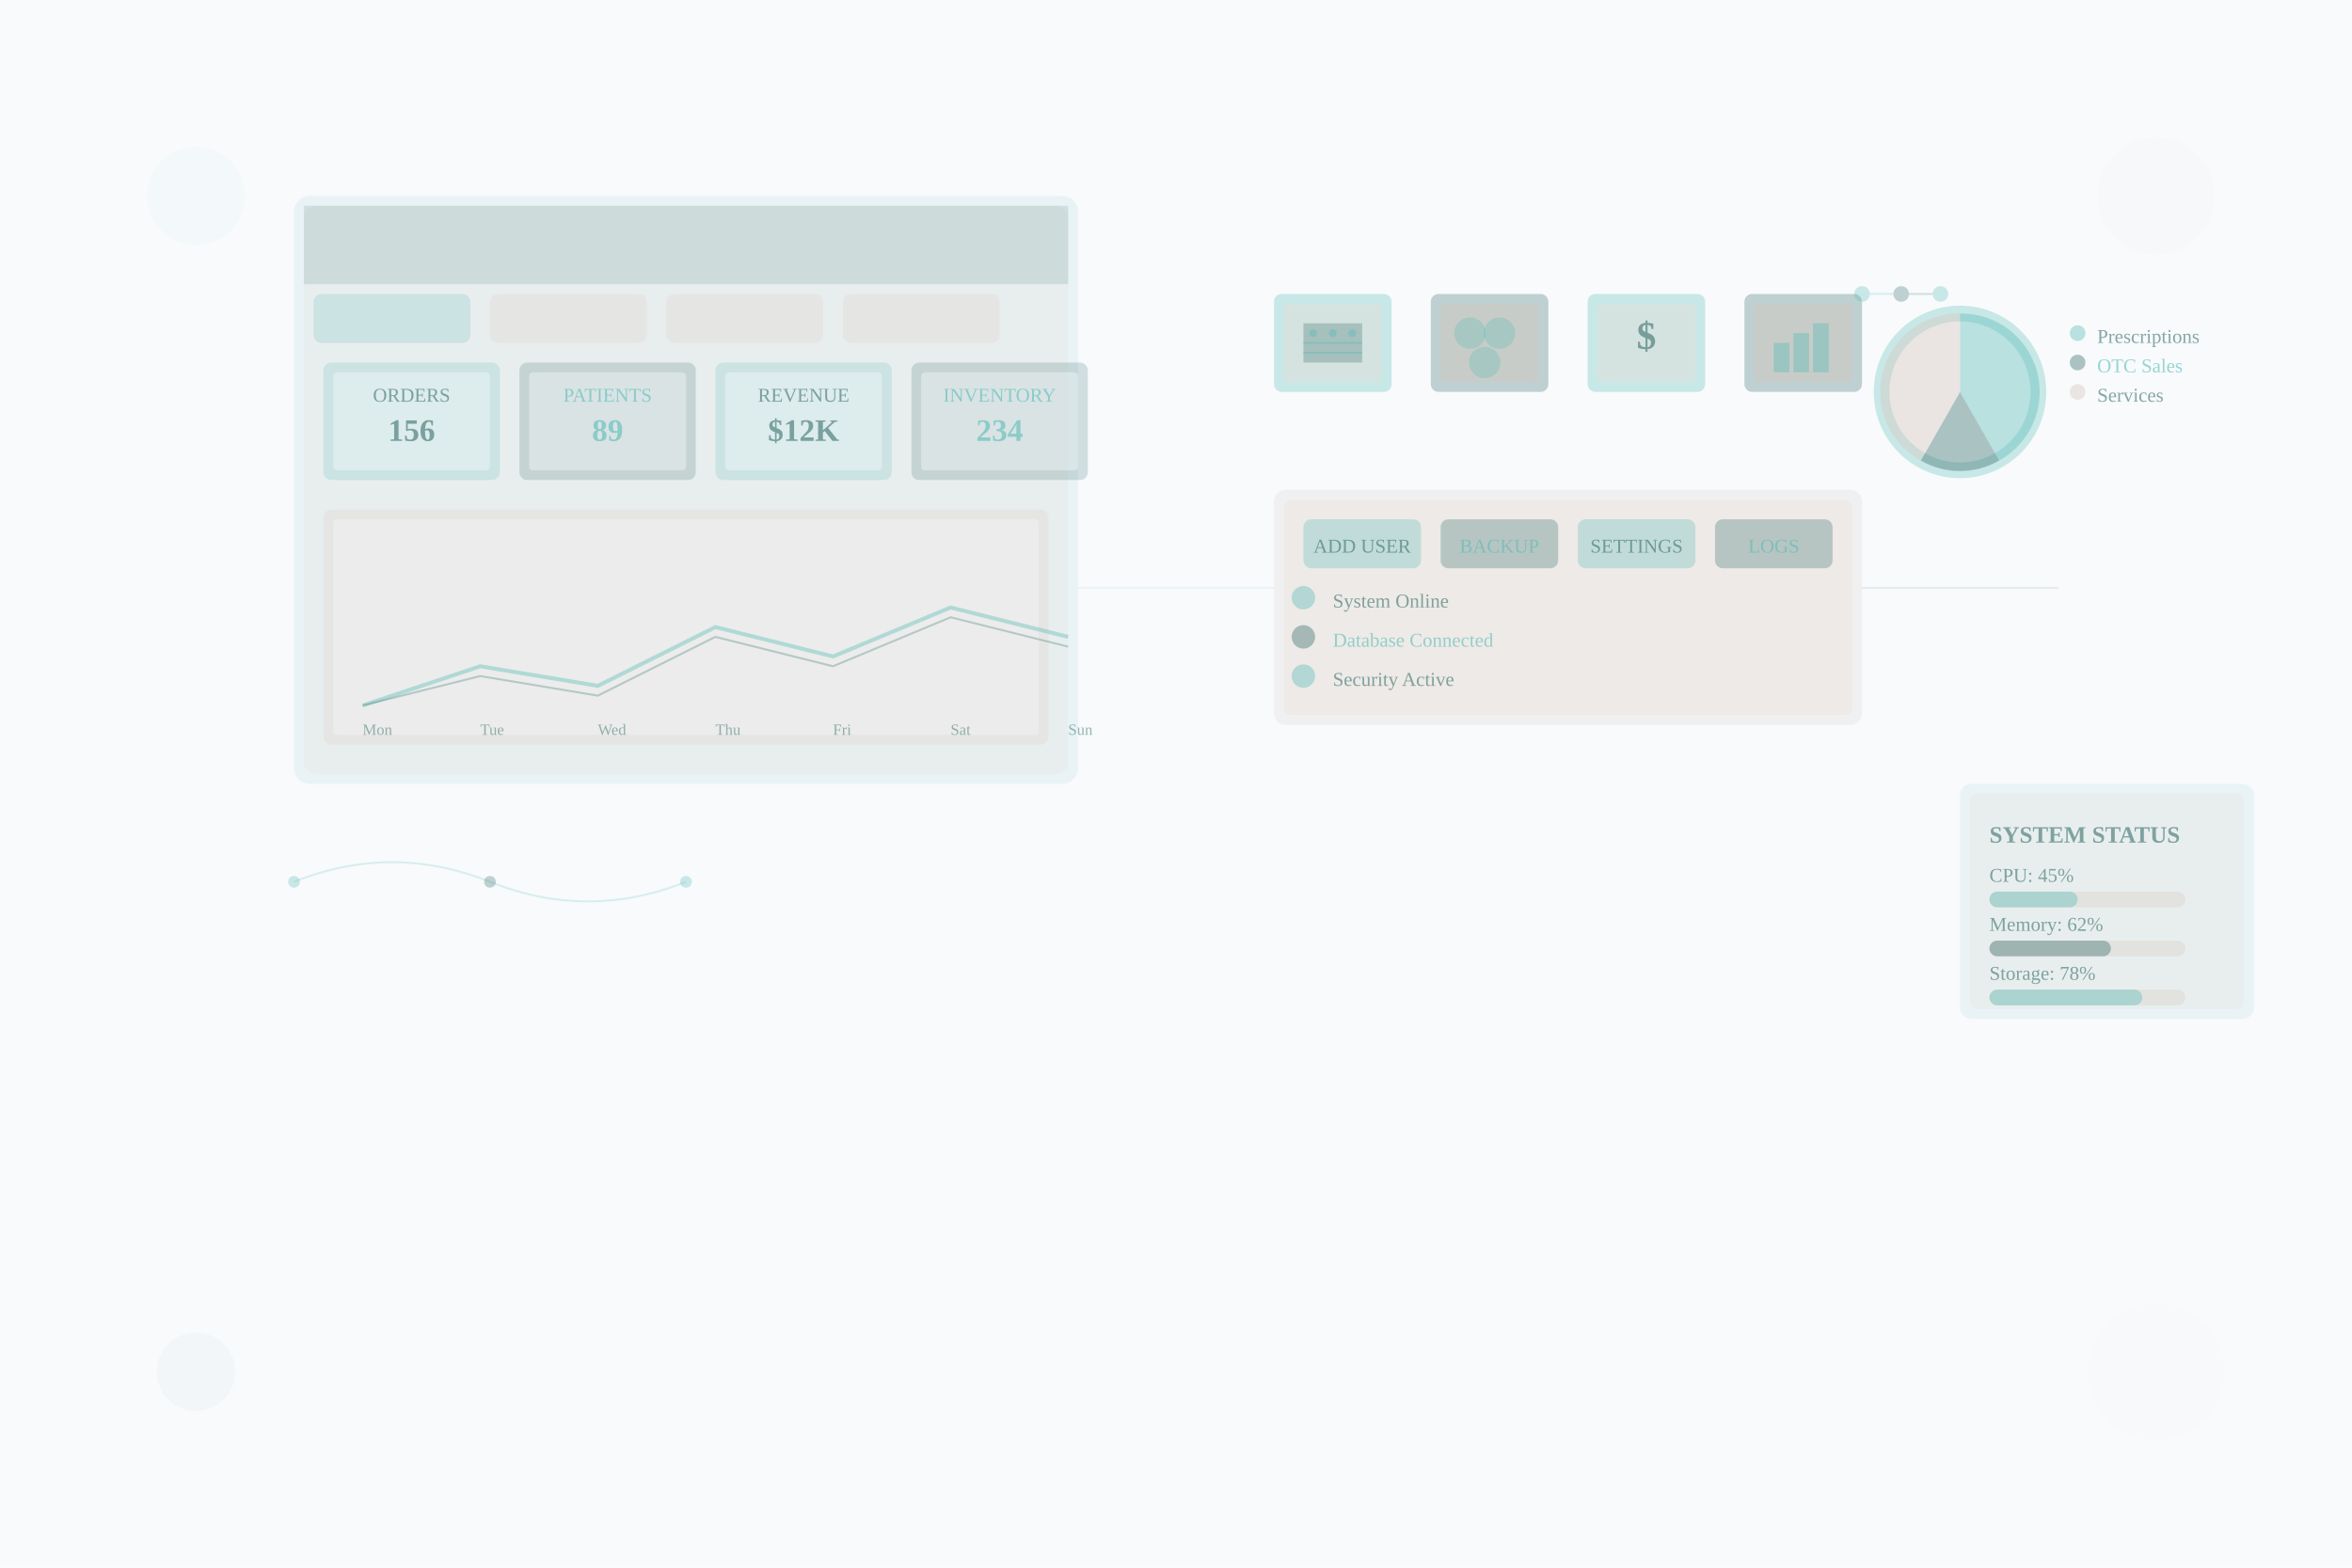
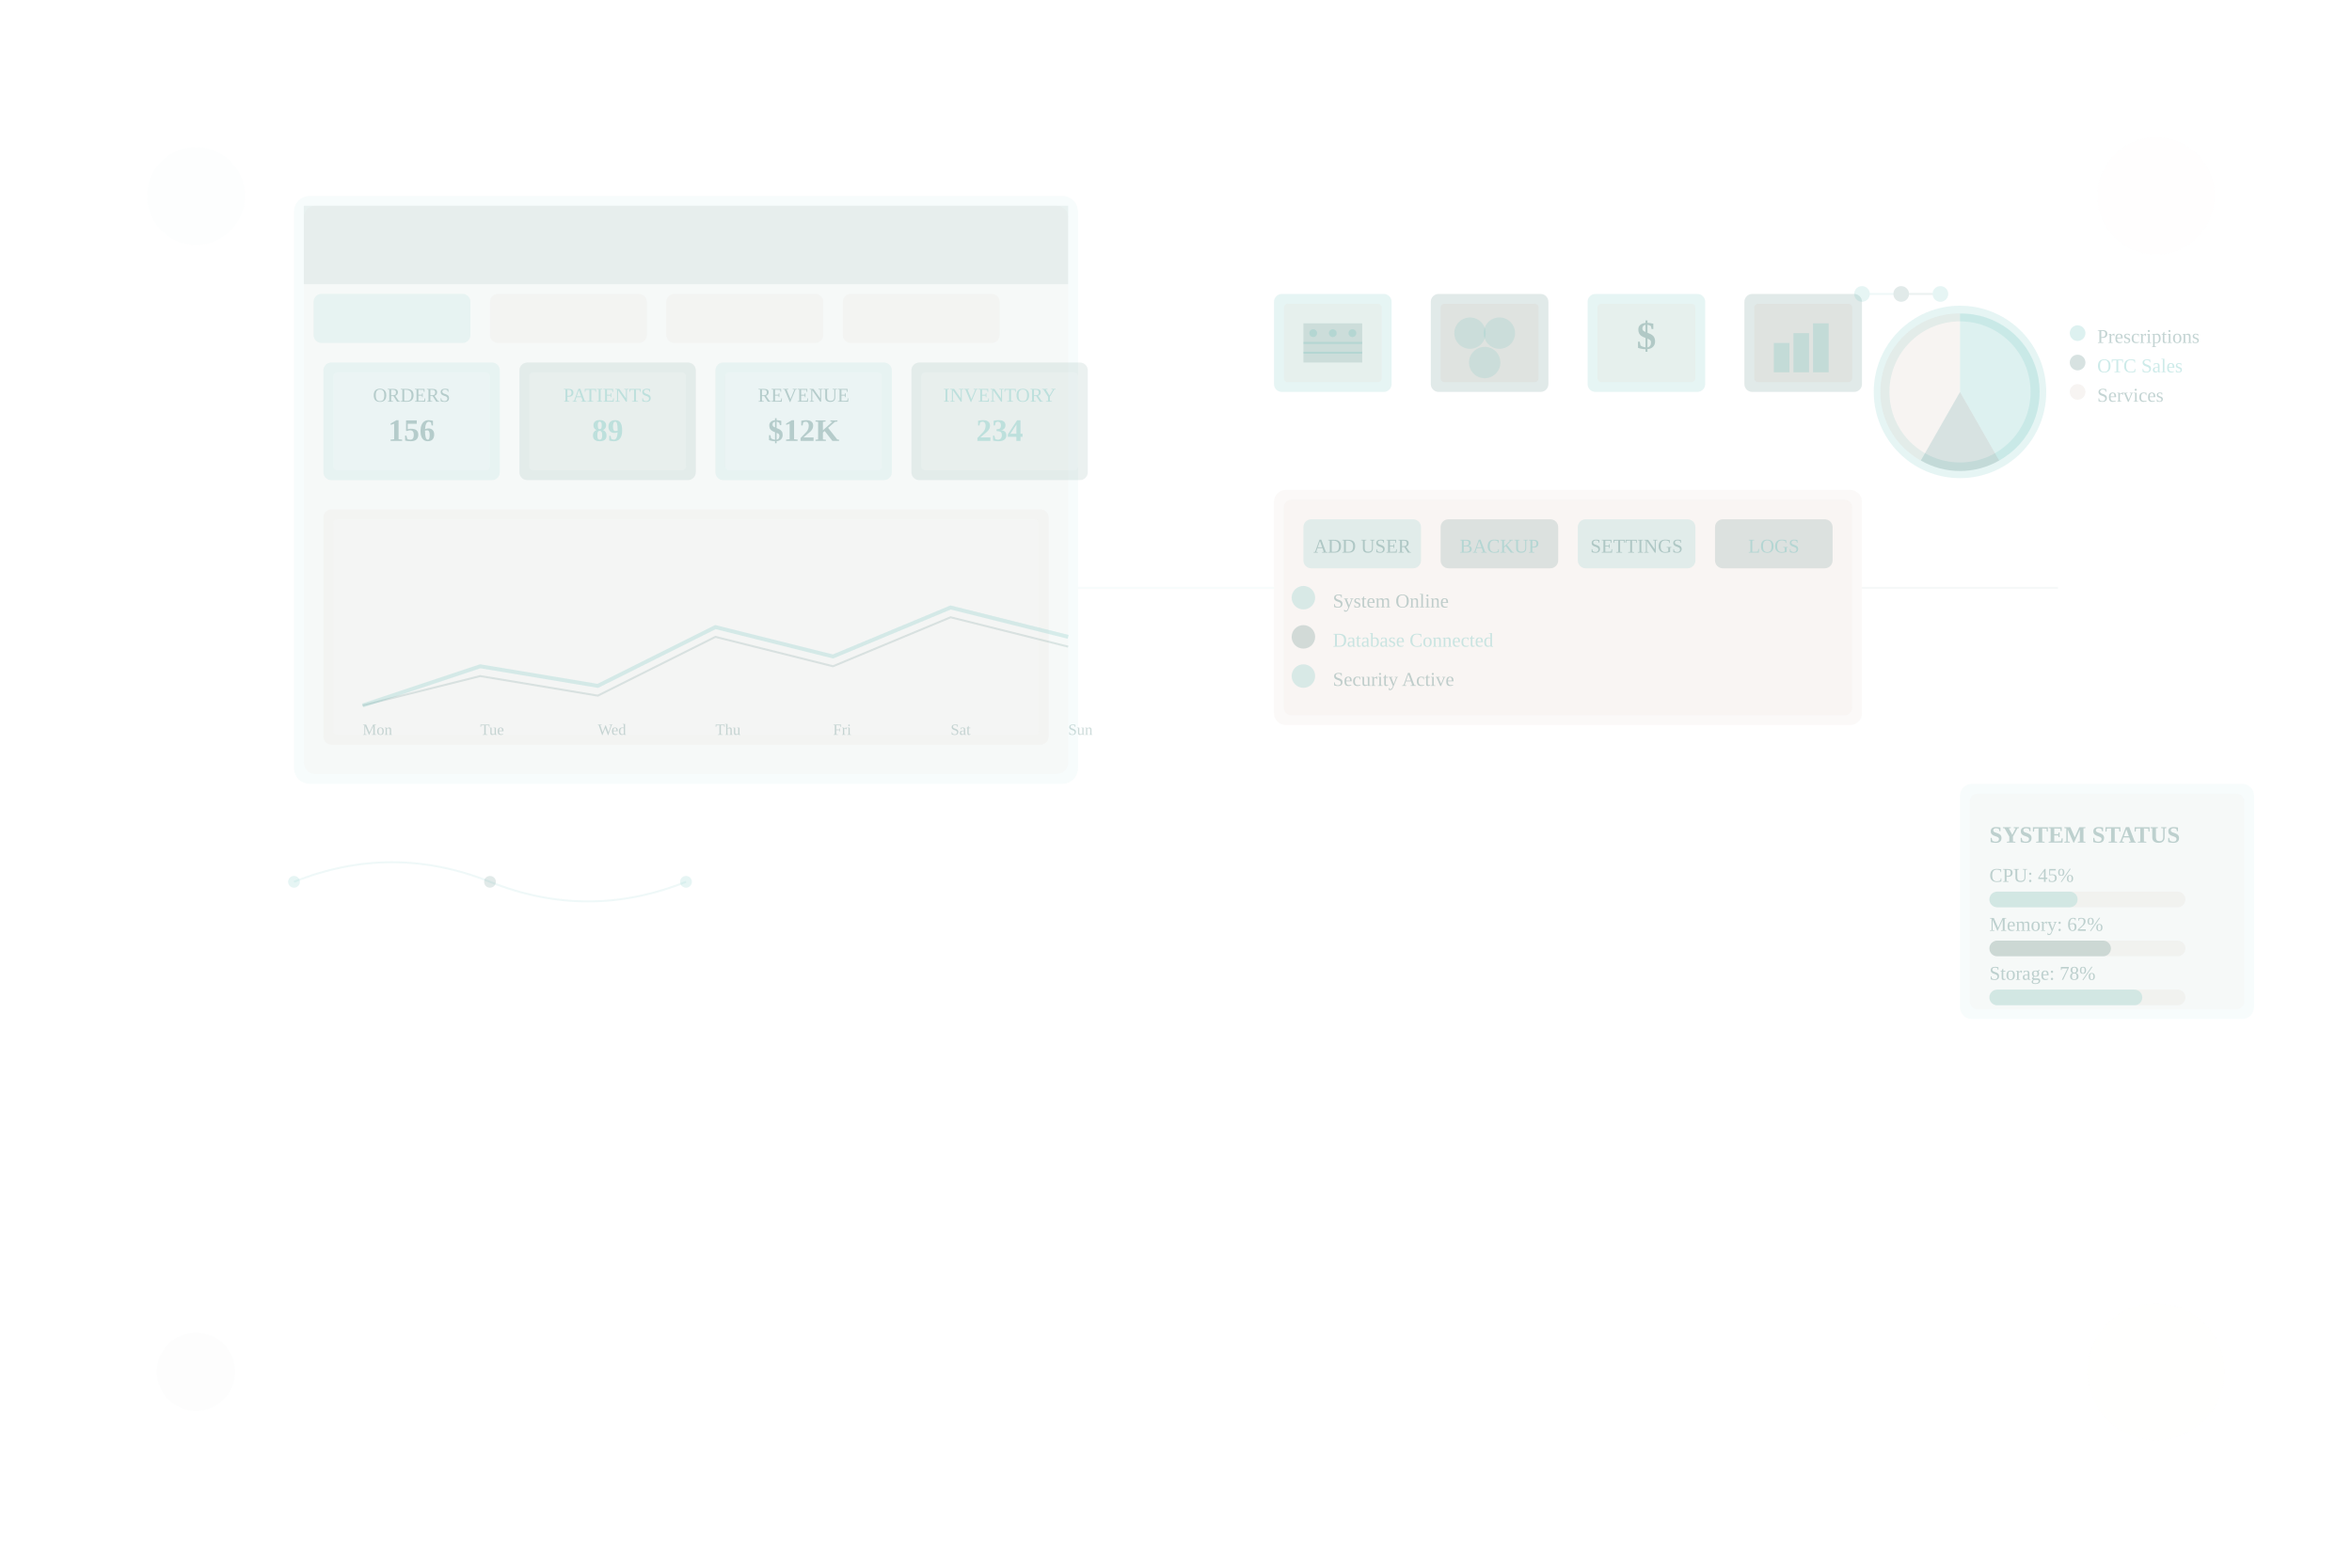
<svg xmlns="http://www.w3.org/2000/svg" width="1200" height="800" viewBox="0 0 1200 800" fill="none">
-   <rect width="1200" height="800" fill="#F8FAFC" />
+   <rect width="1200" height="800" fill="transparent" />
  <g transform="translate(150, 100)">
-     <rect x="0" y="0" width="400" height="300" rx="8" fill="#57BBB6" opacity="0.1" />
-     <rect x="5" y="5" width="390" height="290" rx="6" fill="#E8DCD4" opacity="0.2" />
-     <rect x="5" y="5" width="390" height="40" fill="#376F6B" opacity="0.15" />
-     <rect x="10" y="50" width="80" height="25" rx="4" fill="#57BBB6" opacity="0.2" />
-     <rect x="100" y="50" width="80" height="25" rx="4" fill="#D5C6BC" opacity="0.2" />
-     <rect x="190" y="50" width="80" height="25" rx="4" fill="#D5C6BC" opacity="0.2" />
-     <rect x="280" y="50" width="80" height="25" rx="4" fill="#D5C6BC" opacity="0.2" />
+     <rect x="0" y="0" width="400" height="300" rx="8" fill="#57BBB6" opacity="0.05" />
+     <rect x="5" y="5" width="390" height="290" rx="6" fill="#E8DCD4" opacity="0.1" />
+     <rect x="5" y="5" width="390" height="40" fill="#376F6B" opacity="0.08" />
+     <rect x="10" y="50" width="80" height="25" rx="4" fill="#57BBB6" opacity="0.1" />
+     <rect x="100" y="50" width="80" height="25" rx="4" fill="#D5C6BC" opacity="0.1" />
+     <rect x="190" y="50" width="80" height="25" rx="4" fill="#D5C6BC" opacity="0.1" />
+     <rect x="280" y="50" width="80" height="25" rx="4" fill="#D5C6BC" opacity="0.1" />
    <g transform="translate(15, 85)">
-       <rect x="0" y="0" width="90" height="60" rx="4" fill="#57BBB6" opacity="0.2" />
-       <rect x="5" y="5" width="80" height="50" rx="2" fill="#F8FAFC" opacity="0.4" />
-       <text x="45" y="20" text-anchor="middle" fill="#376F6B" opacity="0.6" font-size="10">ORDERS</text>
-       <text x="45" y="40" text-anchor="middle" fill="#376F6B" opacity="0.6" font-size="16" font-weight="bold">156</text>
+       <rect x="0" y="0" width="90" height="60" rx="4" fill="#57BBB6" opacity="0.1" />
+       <rect x="5" y="5" width="80" height="50" rx="2" fill="#F8FAFC" opacity="0.2" />
+       <text x="45" y="20" text-anchor="middle" fill="#376F6B" opacity="0.3" font-size="10">ORDERS</text>
+       <text x="45" y="40" text-anchor="middle" fill="#376F6B" opacity="0.3" font-size="16" font-weight="bold">156</text>
    </g>
    <g transform="translate(115, 85)">
-       <rect x="0" y="0" width="90" height="60" rx="4" fill="#376F6B" opacity="0.2" />
-       <rect x="5" y="5" width="80" height="50" rx="2" fill="#F8FAFC" opacity="0.4" />
-       <text x="45" y="20" text-anchor="middle" fill="#57BBB6" opacity="0.6" font-size="10">PATIENTS</text>
-       <text x="45" y="40" text-anchor="middle" fill="#57BBB6" opacity="0.6" font-size="16" font-weight="bold">89</text>
+       <rect x="0" y="0" width="90" height="60" rx="4" fill="#376F6B" opacity="0.1" />
+       <rect x="5" y="5" width="80" height="50" rx="2" fill="#F8FAFC" opacity="0.2" />
+       <text x="45" y="20" text-anchor="middle" fill="#57BBB6" opacity="0.3" font-size="10">PATIENTS</text>
+       <text x="45" y="40" text-anchor="middle" fill="#57BBB6" opacity="0.3" font-size="16" font-weight="bold">89</text>
    </g>
    <g transform="translate(215, 85)">
-       <rect x="0" y="0" width="90" height="60" rx="4" fill="#57BBB6" opacity="0.2" />
-       <rect x="5" y="5" width="80" height="50" rx="2" fill="#F8FAFC" opacity="0.4" />
-       <text x="45" y="20" text-anchor="middle" fill="#376F6B" opacity="0.6" font-size="10">REVENUE</text>
-       <text x="45" y="40" text-anchor="middle" fill="#376F6B" opacity="0.6" font-size="16" font-weight="bold">$12K</text>
+       <rect x="0" y="0" width="90" height="60" rx="4" fill="#57BBB6" opacity="0.1" />
+       <rect x="5" y="5" width="80" height="50" rx="2" fill="#F8FAFC" opacity="0.2" />
+       <text x="45" y="20" text-anchor="middle" fill="#376F6B" opacity="0.3" font-size="10">REVENUE</text>
+       <text x="45" y="40" text-anchor="middle" fill="#376F6B" opacity="0.3" font-size="16" font-weight="bold">$12K</text>
    </g>
    <g transform="translate(315, 85)">
-       <rect x="0" y="0" width="90" height="60" rx="4" fill="#376F6B" opacity="0.2" />
-       <rect x="5" y="5" width="80" height="50" rx="2" fill="#F8FAFC" opacity="0.4" />
-       <text x="45" y="20" text-anchor="middle" fill="#57BBB6" opacity="0.6" font-size="10">INVENTORY</text>
-       <text x="45" y="40" text-anchor="middle" fill="#57BBB6" opacity="0.6" font-size="16" font-weight="bold">234</text>
+       <rect x="0" y="0" width="90" height="60" rx="4" fill="#376F6B" opacity="0.1" />
+       <rect x="5" y="5" width="80" height="50" rx="2" fill="#F8FAFC" opacity="0.2" />
+       <text x="45" y="20" text-anchor="middle" fill="#57BBB6" opacity="0.3" font-size="10">INVENTORY</text>
+       <text x="45" y="40" text-anchor="middle" fill="#57BBB6" opacity="0.3" font-size="16" font-weight="bold">234</text>
    </g>
    <g transform="translate(15, 160)">
-       <rect x="0" y="0" width="370" height="120" rx="4" fill="#D5C6BC" opacity="0.2" />
-       <rect x="5" y="5" width="360" height="110" rx="2" fill="#F8FAFC" opacity="0.3" />
-       <path d="M20 100 L80 80 L140 90 L200 60 L260 75 L320 50 L380 65" fill="none" stroke="#57BBB6" stroke-width="2" opacity="0.4" />
-       <path d="M20 100 L80 85 L140 95 L200 65 L260 80 L320 55 L380 70" fill="none" stroke="#376F6B" stroke-width="1" opacity="0.3" />
-       <text x="20" y="115" fill="#376F6B" opacity="0.5" font-size="8">Mon</text>
-       <text x="80" y="115" fill="#376F6B" opacity="0.5" font-size="8">Tue</text>
-       <text x="140" y="115" fill="#376F6B" opacity="0.5" font-size="8">Wed</text>
-       <text x="200" y="115" fill="#376F6B" opacity="0.5" font-size="8">Thu</text>
-       <text x="260" y="115" fill="#376F6B" opacity="0.5" font-size="8">Fri</text>
-       <text x="320" y="115" fill="#376F6B" opacity="0.5" font-size="8">Sat</text>
-       <text x="380" y="115" fill="#376F6B" opacity="0.5" font-size="8">Sun</text>
+       <rect x="0" y="0" width="370" height="120" rx="4" fill="#D5C6BC" opacity="0.1" />
+       <rect x="5" y="5" width="360" height="110" rx="2" fill="#F8FAFC" opacity="0.15" />
+       <path d="M20 100 L80 80 L140 90 L200 60 L260 75 L320 50 L380 65" fill="none" stroke="#57BBB6" stroke-width="2" opacity="0.2" />
+       <path d="M20 100 L80 85 L140 95 L200 65 L260 80 L320 55 L380 70" fill="none" stroke="#376F6B" stroke-width="1" opacity="0.15" />
+       <text x="20" y="115" fill="#376F6B" opacity="0.25" font-size="8">Mon</text>
+       <text x="80" y="115" fill="#376F6B" opacity="0.25" font-size="8">Tue</text>
+       <text x="140" y="115" fill="#376F6B" opacity="0.25" font-size="8">Wed</text>
+       <text x="200" y="115" fill="#376F6B" opacity="0.25" font-size="8">Thu</text>
+       <text x="260" y="115" fill="#376F6B" opacity="0.25" font-size="8">Fri</text>
+       <text x="320" y="115" fill="#376F6B" opacity="0.25" font-size="8">Sat</text>
+       <text x="380" y="115" fill="#376F6B" opacity="0.25" font-size="8">Sun</text>
    </g>
  </g>
  <g transform="translate(650, 150)">
    <g transform="translate(0, 0)">
-       <rect x="0" y="0" width="60" height="50" rx="4" fill="#57BBB6" opacity="0.3" />
-       <rect x="5" y="5" width="50" height="40" rx="2" fill="#E8DCD4" opacity="0.4" />
-       <rect x="15" y="15" width="30" height="20" fill="#376F6B" opacity="0.3" />
-       <line x1="15" y1="25" x2="45" y2="25" stroke="#57BBB6" stroke-width="1" opacity="0.4" />
-       <line x1="15" y1="30" x2="45" y2="30" stroke="#57BBB6" stroke-width="1" opacity="0.4" />
-       <circle cx="20" cy="20" r="2" fill="#57BBB6" opacity="0.4" />
-       <circle cx="30" cy="20" r="2" fill="#57BBB6" opacity="0.4" />
-       <circle cx="40" cy="20" r="2" fill="#57BBB6" opacity="0.4" />
+       <rect x="0" y="0" width="60" height="50" rx="4" fill="#57BBB6" opacity="0.15" />
+       <rect x="5" y="5" width="50" height="40" rx="2" fill="#E8DCD4" opacity="0.2" />
+       <rect x="15" y="15" width="30" height="20" fill="#376F6B" opacity="0.15" />
+       <line x1="15" y1="25" x2="45" y2="25" stroke="#57BBB6" stroke-width="1" opacity="0.2" />
+       <line x1="15" y1="30" x2="45" y2="30" stroke="#57BBB6" stroke-width="1" opacity="0.2" />
+       <circle cx="20" cy="20" r="2" fill="#57BBB6" opacity="0.2" />
+       <circle cx="30" cy="20" r="2" fill="#57BBB6" opacity="0.2" />
+       <circle cx="40" cy="20" r="2" fill="#57BBB6" opacity="0.2" />
    </g>
    <g transform="translate(80, 0)">
-       <rect x="0" y="0" width="60" height="50" rx="4" fill="#376F6B" opacity="0.3" />
-       <rect x="5" y="5" width="50" height="40" rx="2" fill="#D5C6BC" opacity="0.4" />
-       <circle cx="20" cy="20" r="8" fill="#57BBB6" opacity="0.3" />
-       <circle cx="35" cy="20" r="8" fill="#57BBB6" opacity="0.3" />
-       <circle cx="27.5" cy="35" r="8" fill="#57BBB6" opacity="0.3" />
+       <rect x="0" y="0" width="60" height="50" rx="4" fill="#376F6B" opacity="0.15" />
+       <rect x="5" y="5" width="50" height="40" rx="2" fill="#D5C6BC" opacity="0.2" />
+       <circle cx="20" cy="20" r="8" fill="#57BBB6" opacity="0.15" />
+       <circle cx="35" cy="20" r="8" fill="#57BBB6" opacity="0.15" />
+       <circle cx="27.5" cy="35" r="8" fill="#57BBB6" opacity="0.15" />
    </g>
    <g transform="translate(160, 0)">
-       <rect x="0" y="0" width="60" height="50" rx="4" fill="#57BBB6" opacity="0.3" />
-       <rect x="5" y="5" width="50" height="40" rx="2" fill="#E8DCD4" opacity="0.4" />
-       <text x="30" y="28" text-anchor="middle" fill="#376F6B" opacity="0.6" font-size="20" font-weight="bold">$</text>
+       <rect x="0" y="0" width="60" height="50" rx="4" fill="#57BBB6" opacity="0.15" />
+       <rect x="5" y="5" width="50" height="40" rx="2" fill="#E8DCD4" opacity="0.2" />
+       <text x="30" y="28" text-anchor="middle" fill="#376F6B" opacity="0.3" font-size="20" font-weight="bold">$</text>
    </g>
    <g transform="translate(240, 0)">
-       <rect x="0" y="0" width="60" height="50" rx="4" fill="#376F6B" opacity="0.3" />
-       <rect x="5" y="5" width="50" height="40" rx="2" fill="#D5C6BC" opacity="0.4" />
-       <rect x="15" y="25" width="8" height="15" fill="#57BBB6" opacity="0.4" />
-       <rect x="25" y="20" width="8" height="20" fill="#57BBB6" opacity="0.4" />
-       <rect x="35" y="15" width="8" height="25" fill="#57BBB6" opacity="0.4" />
+       <rect x="0" y="0" width="60" height="50" rx="4" fill="#376F6B" opacity="0.15" />
+       <rect x="5" y="5" width="50" height="40" rx="2" fill="#D5C6BC" opacity="0.2" />
+       <rect x="15" y="25" width="8" height="15" fill="#57BBB6" opacity="0.2" />
+       <rect x="25" y="20" width="8" height="20" fill="#57BBB6" opacity="0.2" />
+       <rect x="35" y="15" width="8" height="25" fill="#57BBB6" opacity="0.2" />
    </g>
  </g>
  <g transform="translate(650, 250)">
-     <rect x="0" y="0" width="300" height="120" rx="6" fill="#D5C6BC" opacity="0.2" />
-     <rect x="5" y="5" width="290" height="110" rx="4" fill="#E8DCD4" opacity="0.3" />
+     <rect x="0" y="0" width="300" height="120" rx="6" fill="#D5C6BC" opacity="0.1" />
+     <rect x="5" y="5" width="290" height="110" rx="4" fill="#E8DCD4" opacity="0.15" />
    <g transform="translate(15, 15)">
-       <rect x="0" y="0" width="60" height="25" rx="4" fill="#57BBB6" opacity="0.3" />
-       <text x="30" y="17" text-anchor="middle" fill="#376F6B" opacity="0.6" font-size="10">ADD USER</text>
+       <rect x="0" y="0" width="60" height="25" rx="4" fill="#57BBB6" opacity="0.15" />
+       <text x="30" y="17" text-anchor="middle" fill="#376F6B" opacity="0.3" font-size="10">ADD USER</text>
    </g>
    <g transform="translate(85, 15)">
-       <rect x="0" y="0" width="60" height="25" rx="4" fill="#376F6B" opacity="0.3" />
-       <text x="30" y="17" text-anchor="middle" fill="#57BBB6" opacity="0.6" font-size="10">BACKUP</text>
+       <rect x="0" y="0" width="60" height="25" rx="4" fill="#376F6B" opacity="0.15" />
+       <text x="30" y="17" text-anchor="middle" fill="#57BBB6" opacity="0.3" font-size="10">BACKUP</text>
    </g>
    <g transform="translate(155, 15)">
-       <rect x="0" y="0" width="60" height="25" rx="4" fill="#57BBB6" opacity="0.3" />
-       <text x="30" y="17" text-anchor="middle" fill="#376F6B" opacity="0.6" font-size="10">SETTINGS</text>
+       <rect x="0" y="0" width="60" height="25" rx="4" fill="#57BBB6" opacity="0.15" />
+       <text x="30" y="17" text-anchor="middle" fill="#376F6B" opacity="0.3" font-size="10">SETTINGS</text>
    </g>
    <g transform="translate(225, 15)">
-       <rect x="0" y="0" width="60" height="25" rx="4" fill="#376F6B" opacity="0.3" />
-       <text x="30" y="17" text-anchor="middle" fill="#57BBB6" opacity="0.6" font-size="10">LOGS</text>
+       <rect x="0" y="0" width="60" height="25" rx="4" fill="#376F6B" opacity="0.15" />
+       <text x="30" y="17" text-anchor="middle" fill="#57BBB6" opacity="0.3" font-size="10">LOGS</text>
    </g>
    <g transform="translate(15, 55)">
-       <circle cx="0" cy="0" r="6" fill="#57BBB6" opacity="0.4" />
-       <text x="15" y="5" fill="#376F6B" opacity="0.6" font-size="10">System Online</text>
+       <circle cx="0" cy="0" r="6" fill="#57BBB6" opacity="0.2" />
+       <text x="15" y="5" fill="#376F6B" opacity="0.3" font-size="10">System Online</text>
    </g>
    <g transform="translate(15, 75)">
-       <circle cx="0" cy="0" r="6" fill="#376F6B" opacity="0.4" />
-       <text x="15" y="5" fill="#57BBB6" opacity="0.6" font-size="10">Database Connected</text>
+       <circle cx="0" cy="0" r="6" fill="#376F6B" opacity="0.2" />
+       <text x="15" y="5" fill="#57BBB6" opacity="0.3" font-size="10">Database Connected</text>
    </g>
    <g transform="translate(15, 95)">
-       <circle cx="0" cy="0" r="6" fill="#57BBB6" opacity="0.4" />
-       <text x="15" y="5" fill="#376F6B" opacity="0.6" font-size="10">Security Active</text>
+       <circle cx="0" cy="0" r="6" fill="#57BBB6" opacity="0.2" />
+       <text x="15" y="5" fill="#376F6B" opacity="0.3" font-size="10">Security Active</text>
    </g>
  </g>
  <g transform="translate(1000, 200)">
    <g transform="translate(0, 0)">
-       <circle cx="0" cy="0" r="40" fill="none" stroke="#57BBB6" stroke-width="8" opacity="0.3" />
-       <path d="M0 -40 A40 40 0 0 1 20 35 L0 0 Z" fill="#57BBB6" opacity="0.4" />
-       <path d="M20 35 A40 40 0 0 1 -20 35 L0 0 Z" fill="#376F6B" opacity="0.4" />
-       <path d="M-20 35 A40 40 0 0 1 0 -40 L0 0 Z" fill="#D5C6BC" opacity="0.4" />
+       <circle cx="0" cy="0" r="40" fill="none" stroke="#57BBB6" stroke-width="8" opacity="0.15" />
+       <path d="M0 -40 A40 40 0 0 1 20 35 L0 0 Z" fill="#57BBB6" opacity="0.2" />
+       <path d="M20 35 A40 40 0 0 1 -20 35 L0 0 Z" fill="#376F6B" opacity="0.2" />
+       <path d="M-20 35 A40 40 0 0 1 0 -40 L0 0 Z" fill="#D5C6BC" opacity="0.2" />
      <g transform="translate(60, -30)">
-         <circle cx="0" cy="0" r="4" fill="#57BBB6" opacity="0.4" />
-         <text x="10" y="5" fill="#376F6B" opacity="0.6" font-size="10">Prescriptions</text>
+         <circle cx="0" cy="0" r="4" fill="#57BBB6" opacity="0.2" />
+         <text x="10" y="5" fill="#376F6B" opacity="0.3" font-size="10">Prescriptions</text>
      </g>
      <g transform="translate(60, -15)">
-         <circle cx="0" cy="0" r="4" fill="#376F6B" opacity="0.4" />
-         <text x="10" y="5" fill="#57BBB6" opacity="0.6" font-size="10">OTC Sales</text>
+         <circle cx="0" cy="0" r="4" fill="#376F6B" opacity="0.2" />
+         <text x="10" y="5" fill="#57BBB6" opacity="0.3" font-size="10">OTC Sales</text>
      </g>
      <g transform="translate(60, 0)">
-         <circle cx="0" cy="0" r="4" fill="#D5C6BC" opacity="0.4" />
-         <text x="10" y="5" fill="#376F6B" opacity="0.6" font-size="10">Services</text>
+         <circle cx="0" cy="0" r="4" fill="#D5C6BC" opacity="0.2" />
+         <text x="10" y="5" fill="#376F6B" opacity="0.3" font-size="10">Services</text>
      </g>
    </g>
  </g>
  <g transform="translate(1000, 400)">
-     <rect x="0" y="0" width="150" height="120" rx="6" fill="#57BBB6" opacity="0.1" />
-     <rect x="5" y="5" width="140" height="110" rx="4" fill="#E8DCD4" opacity="0.2" />
+     <rect x="0" y="0" width="150" height="120" rx="6" fill="#57BBB6" opacity="0.05" />
+     <rect x="5" y="5" width="140" height="110" rx="4" fill="#E8DCD4" opacity="0.1" />
    <g transform="translate(15, 15)">
-       <text x="0" y="15" fill="#376F6B" opacity="0.6" font-size="12" font-weight="bold">SYSTEM STATUS</text>
-       <text x="0" y="35" fill="#376F6B" opacity="0.6" font-size="10">CPU: 45%</text>
-       <rect x="0" y="40" width="100" height="8" rx="4" fill="#D5C6BC" opacity="0.3" />
-       <rect x="0" y="40" width="45" height="8" rx="4" fill="#57BBB6" opacity="0.4" />
-       <text x="0" y="60" fill="#376F6B" opacity="0.6" font-size="10">Memory: 62%</text>
-       <rect x="0" y="65" width="100" height="8" rx="4" fill="#D5C6BC" opacity="0.3" />
-       <rect x="0" y="65" width="62" height="8" rx="4" fill="#376F6B" opacity="0.4" />
-       <text x="0" y="85" fill="#376F6B" opacity="0.6" font-size="10">Storage: 78%</text>
-       <rect x="0" y="90" width="100" height="8" rx="4" fill="#D5C6BC" opacity="0.3" />
-       <rect x="0" y="90" width="78" height="8" rx="4" fill="#57BBB6" opacity="0.4" />
+       <text x="0" y="15" fill="#376F6B" opacity="0.3" font-size="12" font-weight="bold">SYSTEM STATUS</text>
+       <text x="0" y="35" fill="#376F6B" opacity="0.3" font-size="10">CPU: 45%</text>
+       <rect x="0" y="40" width="100" height="8" rx="4" fill="#D5C6BC" opacity="0.15" />
+       <rect x="0" y="40" width="45" height="8" rx="4" fill="#57BBB6" opacity="0.2" />
+       <text x="0" y="60" fill="#376F6B" opacity="0.3" font-size="10">Memory: 62%</text>
+       <rect x="0" y="65" width="100" height="8" rx="4" fill="#D5C6BC" opacity="0.15" />
+       <rect x="0" y="65" width="62" height="8" rx="4" fill="#376F6B" opacity="0.2" />
+       <text x="0" y="85" fill="#376F6B" opacity="0.3" font-size="10">Storage: 78%</text>
+       <rect x="0" y="90" width="100" height="8" rx="4" fill="#D5C6BC" opacity="0.15" />
+       <rect x="0" y="90" width="78" height="8" rx="4" fill="#57BBB6" opacity="0.2" />
    </g>
  </g>
  <g transform="translate(150, 450)">
-     <path d="M0 0 Q50 -20 100 0 Q150 20 200 0" fill="none" stroke="#57BBB6" stroke-width="1" opacity="0.2" />
-     <circle cx="0" cy="0" r="3" fill="#57BBB6" opacity="0.3" />
-     <circle cx="100" cy="0" r="3" fill="#376F6B" opacity="0.3" />
-     <circle cx="200" cy="0" r="3" fill="#57BBB6" opacity="0.3" />
+     <path d="M0 0 Q50 -20 100 0 Q150 20 200 0" fill="none" stroke="#57BBB6" stroke-width="1" opacity="0.1" />
+     <circle cx="0" cy="0" r="3" fill="#57BBB6" opacity="0.15" />
+     <circle cx="100" cy="0" r="3" fill="#376F6B" opacity="0.15" />
+     <circle cx="200" cy="0" r="3" fill="#57BBB6" opacity="0.15" />
  </g>
  <g transform="translate(950, 150)">
-     <circle cx="0" cy="0" r="4" fill="#57BBB6" opacity="0.3" />
-     <circle cx="20" cy="0" r="4" fill="#376F6B" opacity="0.3" />
-     <circle cx="40" cy="0" r="4" fill="#57BBB6" opacity="0.3" />
-     <line x1="4" y1="0" x2="16" y2="0" stroke="#57BBB6" stroke-width="1" opacity="0.2" />
-     <line x1="24" y1="0" x2="36" y2="0" stroke="#376F6B" stroke-width="1" opacity="0.2" />
+     <circle cx="0" cy="0" r="4" fill="#57BBB6" opacity="0.15" />
+     <circle cx="20" cy="0" r="4" fill="#376F6B" opacity="0.15" />
+     <circle cx="40" cy="0" r="4" fill="#57BBB6" opacity="0.15" />
+     <line x1="4" y1="0" x2="16" y2="0" stroke="#57BBB6" stroke-width="1" opacity="0.1" />
+     <line x1="24" y1="0" x2="36" y2="0" stroke="#376F6B" stroke-width="1" opacity="0.1" />
  </g>
  <g transform="translate(550, 300)">
-     <line x1="0" y1="0" x2="100" y2="0" stroke="#57BBB6" stroke-width="1" opacity="0.1" />
+     <line x1="0" y1="0" x2="100" y2="0" stroke="#57BBB6" stroke-width="1" opacity="0.05" />
  </g>
  <g transform="translate(950, 300)">
-     <line x1="0" y1="0" x2="100" y2="0" stroke="#376F6B" stroke-width="1" opacity="0.1" />
+     <line x1="0" y1="0" x2="100" y2="0" stroke="#376F6B" stroke-width="1" opacity="0.05" />
  </g>
  <g transform="translate(100, 100)">
-     <circle cx="0" cy="0" r="25" fill="#57BBB6" opacity="0.03" />
+     <circle cx="0" cy="0" r="25" fill="#57BBB6" opacity="0.015" />
  </g>
  <g transform="translate(1100, 100)">
-     <circle cx="0" cy="0" r="30" fill="#D5C6BC" opacity="0.03" />
+     <circle cx="0" cy="0" r="30" fill="#D5C6BC" opacity="0.015" />
  </g>
  <g transform="translate(100, 700)">
-     <circle cx="0" cy="0" r="20" fill="#376F6B" opacity="0.03" />
+     <circle cx="0" cy="0" r="20" fill="#376F6B" opacity="0.015" />
  </g>
  <g transform="translate(1100, 700)">
-     <circle cx="0" cy="0" r="35" fill="#E8DCD4" opacity="0.03" />
+     <circle cx="0" cy="0" r="35" fill="#E8DCD4" opacity="0.015" />
  </g>
</svg>
